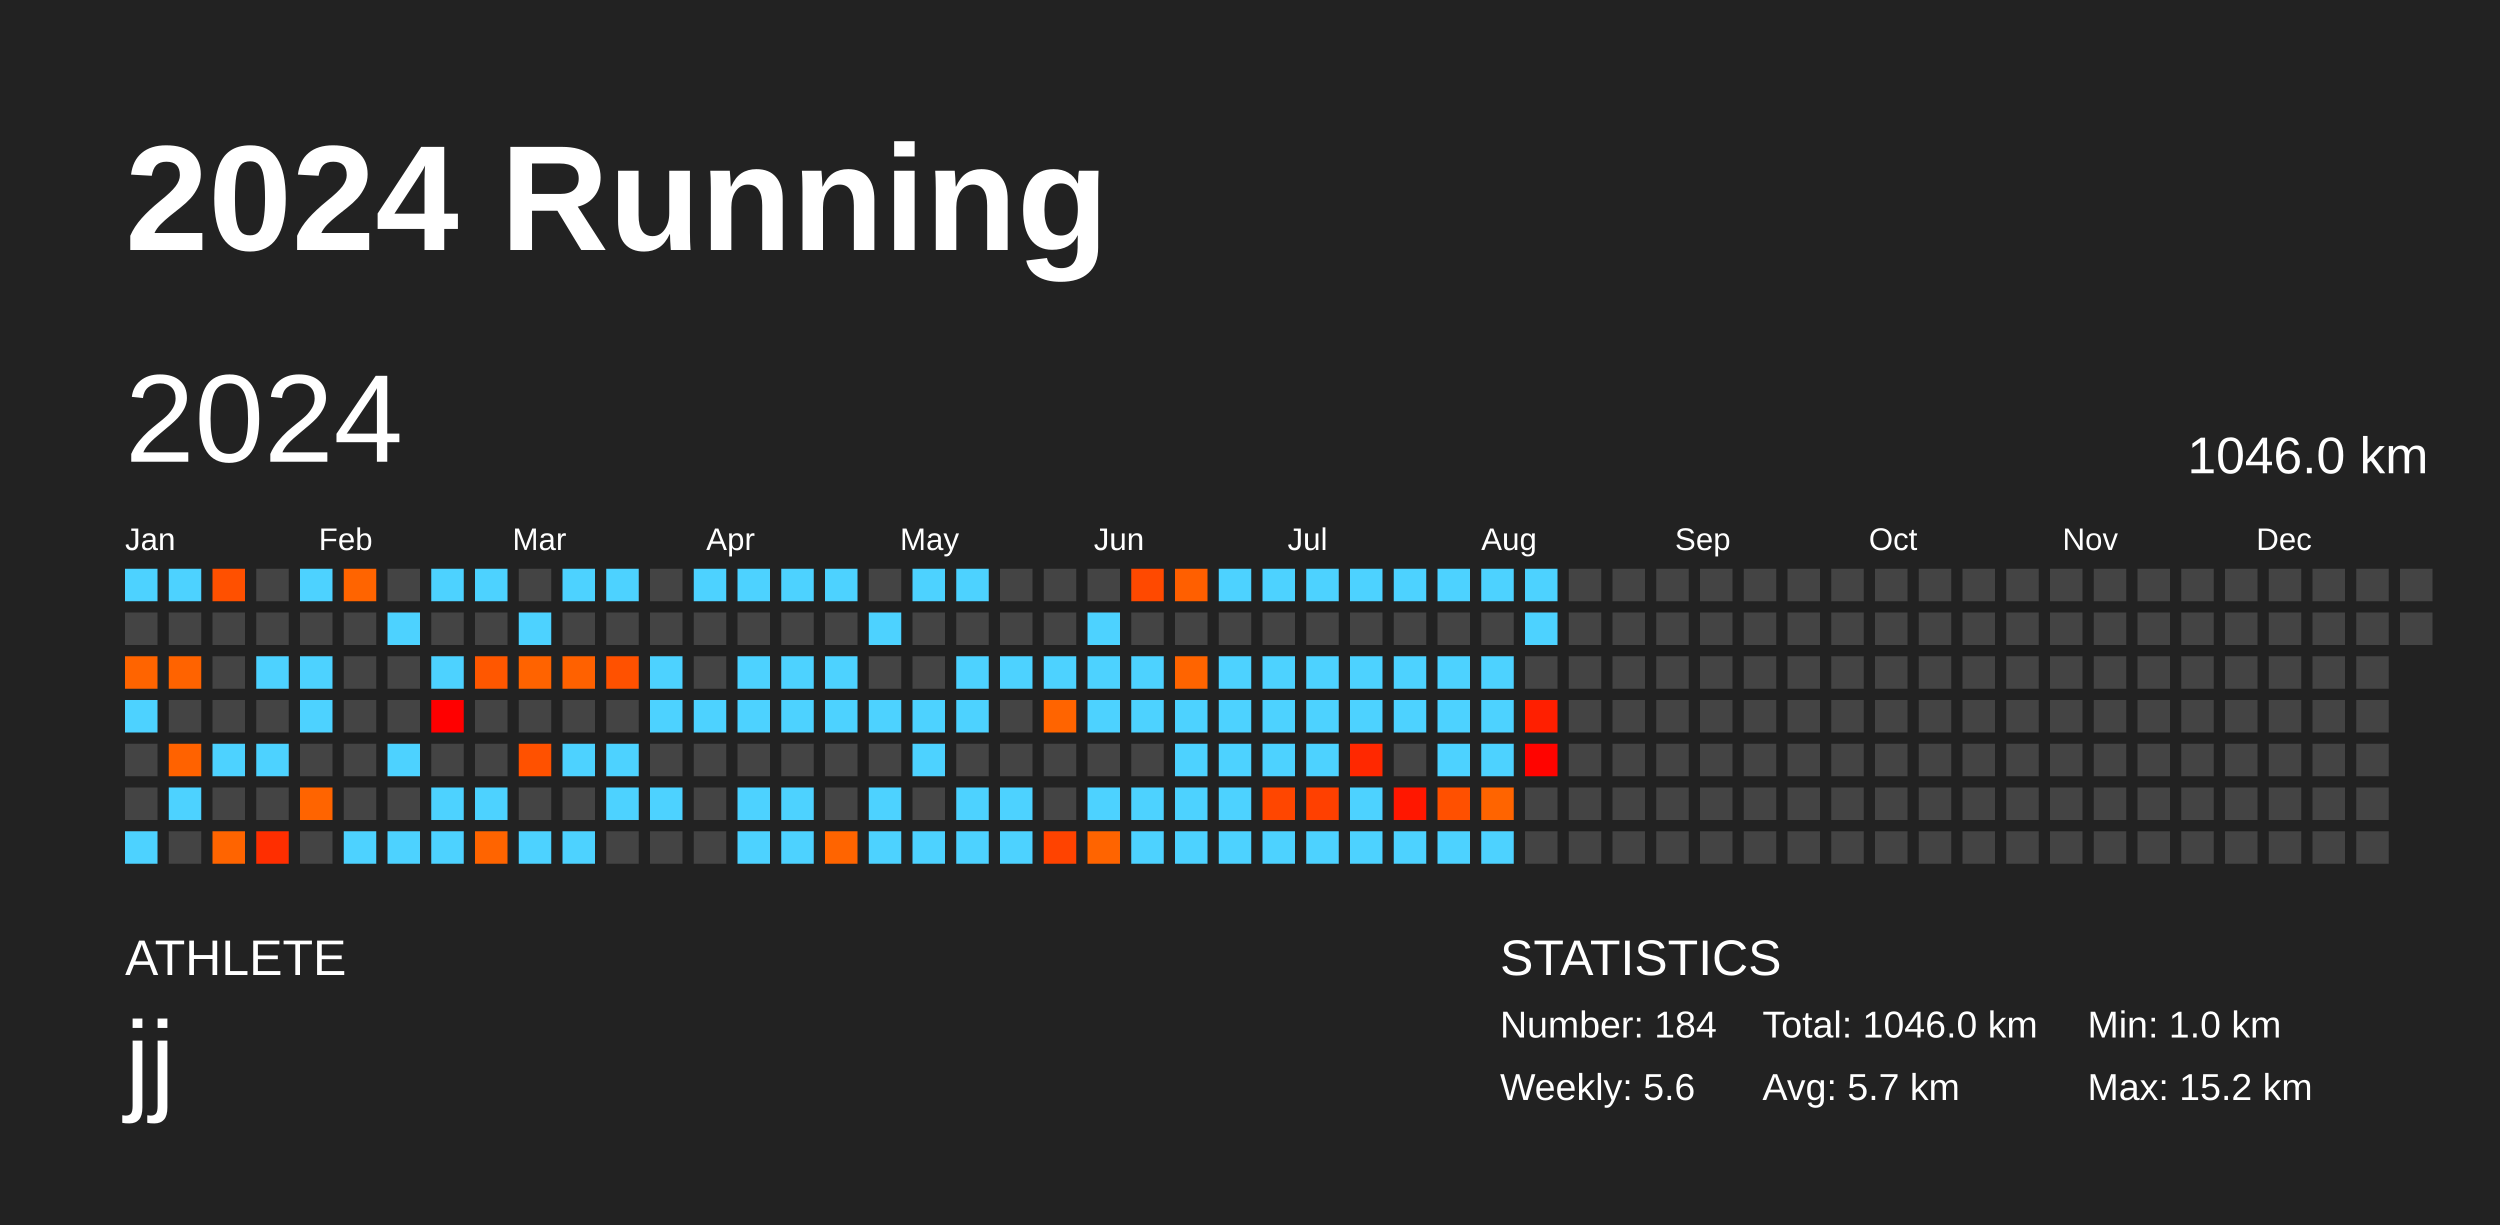
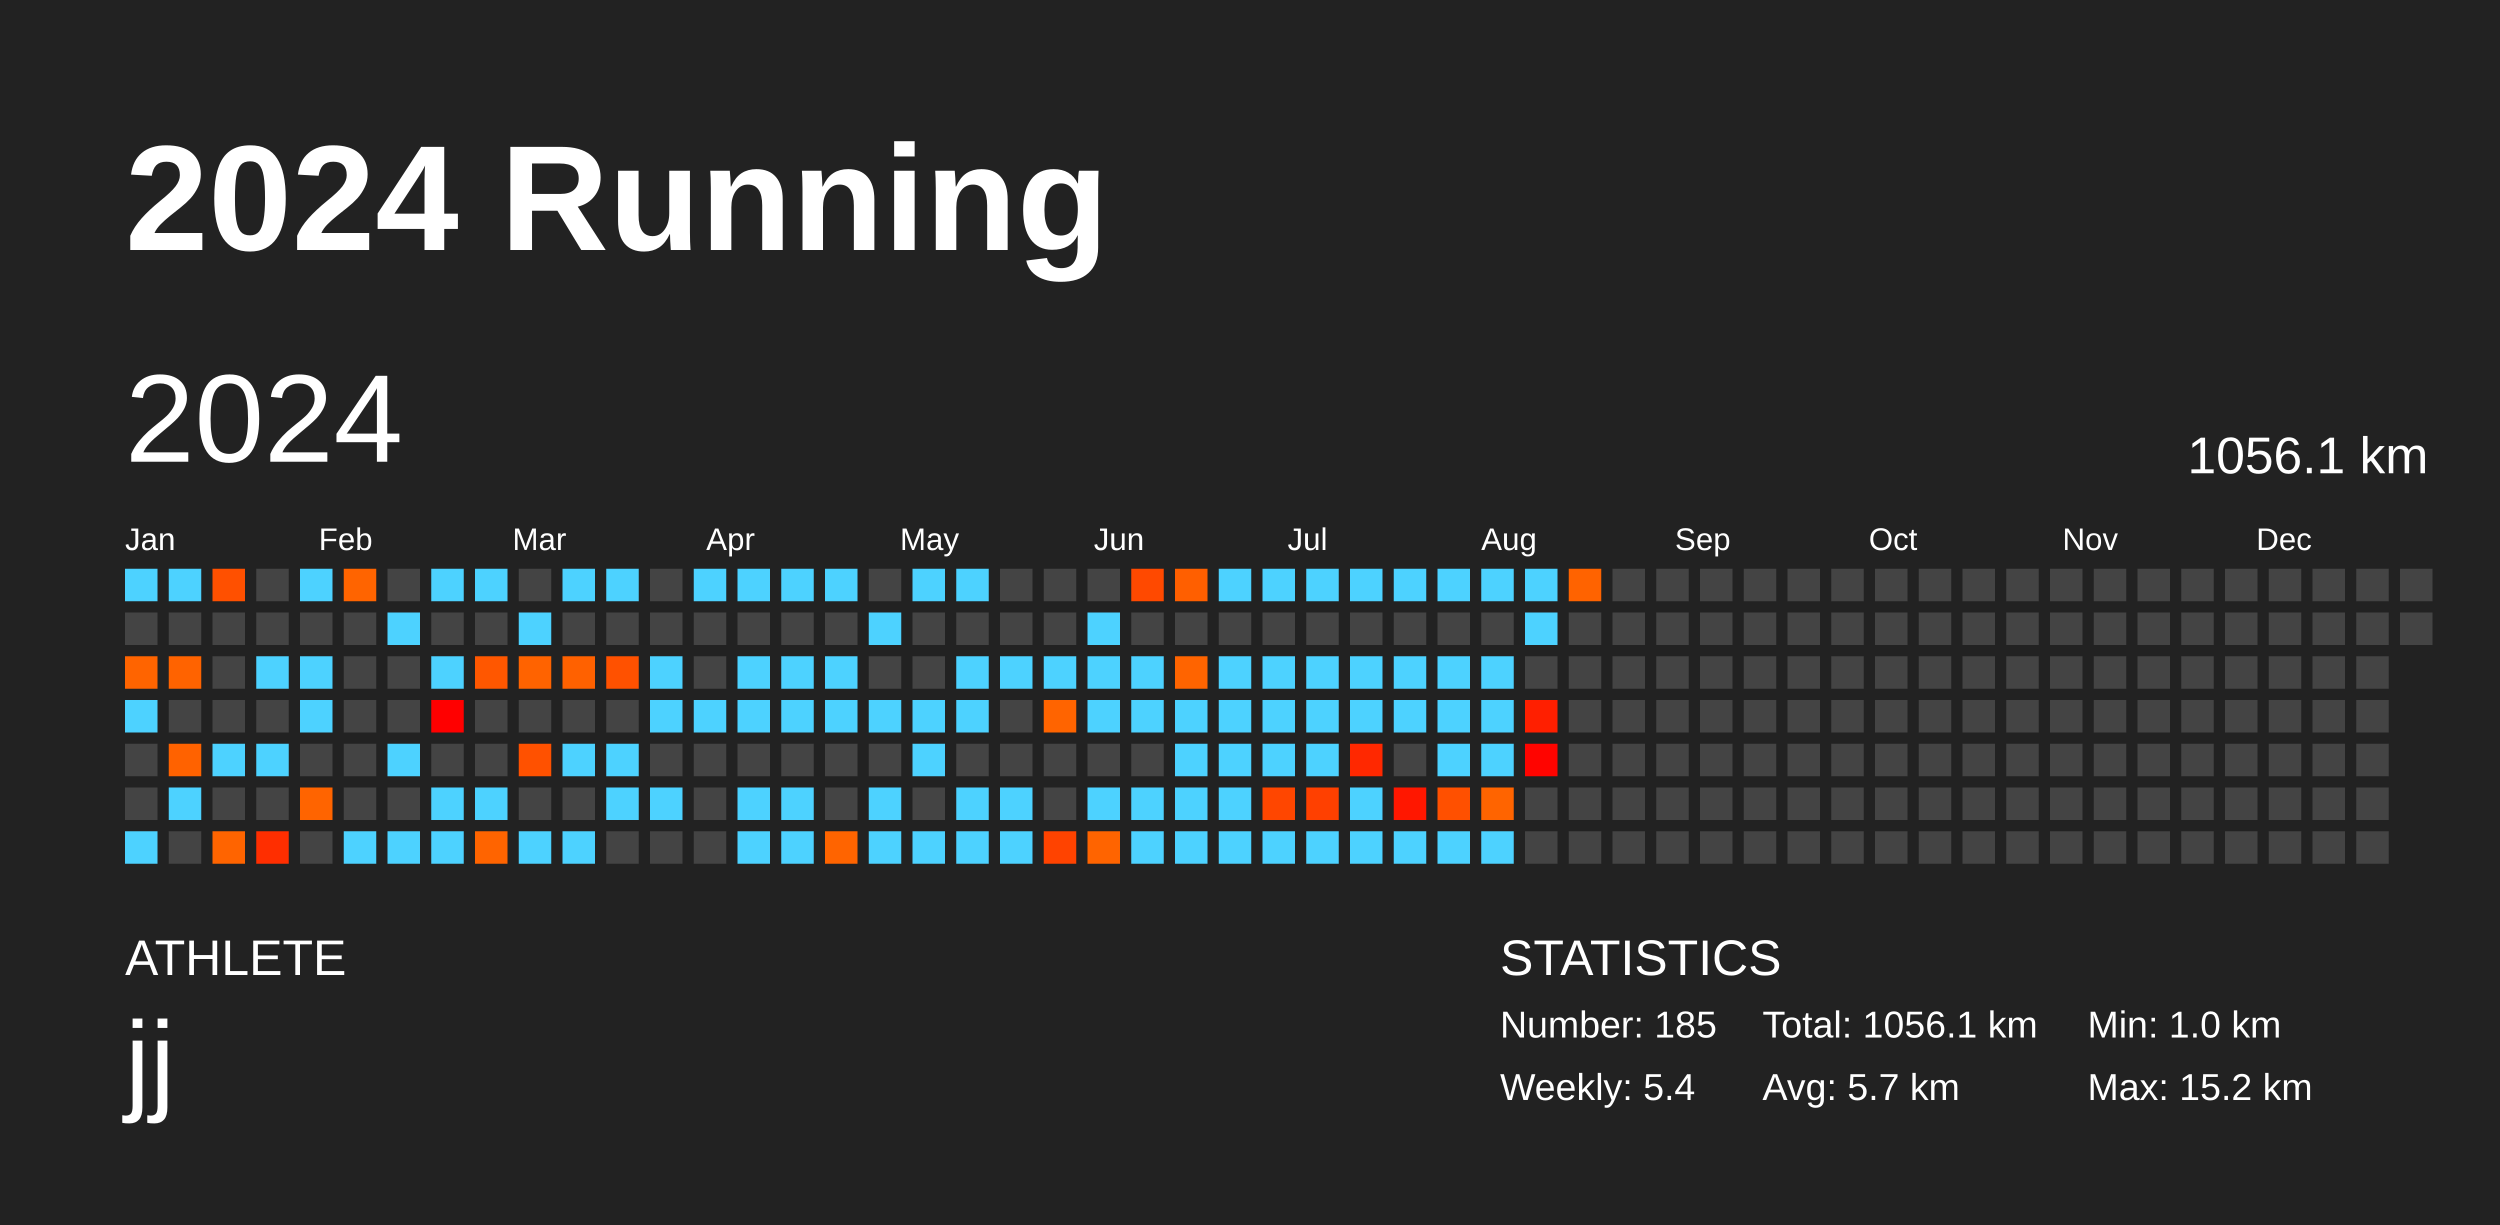
<svg xmlns="http://www.w3.org/2000/svg" baseProfile="full" height="98mm" version="1.1" viewBox="0,0,200,98" width="200mm">
  <defs />
  <rect fill="#222222" height="98" width="200" x="0" y="0" />
  <text fill="#FFFFFF" style="font-size:12px; font-family:Arial; font-weight:bold;" x="10" y="20">2024 Running</text>
  <text fill="#FFFFFF" style="font-size:4px; font-family:Arial" x="10" y="78">ATHLETE</text>
  <text fill="#FFFFFF" style="font-size:9px; font-family:Arial" x="10" y="88">jj</text>
  <text fill="#FFFFFF" style="font-size:4px; font-family:Arial" x="120" y="78">STATISTICS</text>
-   <text fill="#FFFFFF" style="font-size:3px; font-family:Arial" x="120" y="83">Number: 184</text>
-   <text fill="#FFFFFF" style="font-size:3px; font-family:Arial" x="120" y="88">Weekly: 5.6</text>
-   <text fill="#FFFFFF" style="font-size:3px; font-family:Arial" x="141" y="83">Total: 1046.0 km</text>
+   <text fill="#FFFFFF" style="font-size:3px; font-family:Arial" x="120" y="83">Number: 185</text>
+   <text fill="#FFFFFF" style="font-size:3px; font-family:Arial" x="120" y="88">Weekly: 5.4</text>
+   <text fill="#FFFFFF" style="font-size:3px; font-family:Arial" x="141" y="83">Total: 1056.1 km</text>
  <text fill="#FFFFFF" style="font-size:3px; font-family:Arial" x="141" y="88">Avg: 5.7 km</text>
  <text fill="#FFFFFF" style="font-size:3px; font-family:Arial" x="167" y="83">Min: 1.0 km</text>
  <text fill="#FFFFFF" style="font-size:3px; font-family:Arial" x="167" y="88">Max: 15.2 km</text>
  <text dominant-baseline="hanging" fill="#FFFFFF" style="font-size:10.0px; font-family:Arial;" x="10" y="30">2024</text>
-   <text dominant-baseline="hanging" fill="#FFFFFF" style="font-size:4.125px; font-family:Arial;" x="175" y="35">1046.0 km</text>
+   <text dominant-baseline="hanging" fill="#FFFFFF" style="font-size:4.125px; font-family:Arial;" x="175" y="35">1056.1 km</text>
  <text fill="#FFFFFF" style="font-size:2.5px; font-family:Arial" x="10.0" y="44">Jan</text>
  <text fill="#FFFFFF" style="font-size:2.5px; font-family:Arial" x="25.5" y="44">Feb</text>
  <text fill="#FFFFFF" style="font-size:2.5px; font-family:Arial" x="41.0" y="44">Mar</text>
  <text fill="#FFFFFF" style="font-size:2.5px; font-family:Arial" x="56.5" y="44">Apr</text>
  <text fill="#FFFFFF" style="font-size:2.5px; font-family:Arial" x="72.0" y="44">May</text>
  <text fill="#FFFFFF" style="font-size:2.5px; font-family:Arial" x="87.5" y="44">Jun</text>
  <text fill="#FFFFFF" style="font-size:2.5px; font-family:Arial" x="103.0" y="44">Jul</text>
  <text fill="#FFFFFF" style="font-size:2.5px; font-family:Arial" x="118.5" y="44">Aug</text>
  <text fill="#FFFFFF" style="font-size:2.5px; font-family:Arial" x="134.0" y="44">Sep</text>
  <text fill="#FFFFFF" style="font-size:2.5px; font-family:Arial" x="149.5" y="44">Oct</text>
  <text fill="#FFFFFF" style="font-size:2.5px; font-family:Arial" x="165.0" y="44">Nov</text>
  <text fill="#FFFFFF" style="font-size:2.5px; font-family:Arial" x="180.5" y="44">Dec</text>
  <rect fill="#4dd2ff" height="2.6" width="2.6" x="10.0" y="45.5" />
  <rect fill="#444444" height="2.6" width="2.6" x="10.0" y="49.0" />
  <rect fill="#ff6400" height="2.6" width="2.6" x="10.0" y="52.5" />
  <rect fill="#4dd2ff" height="2.6" width="2.6" x="10.0" y="56.0" />
  <rect fill="#444444" height="2.6" width="2.6" x="10.0" y="59.5" />
  <rect fill="#444444" height="2.6" width="2.6" x="10.0" y="63.0" />
  <rect fill="#4dd2ff" height="2.6" width="2.6" x="10.0" y="66.5" />
  <rect fill="#4dd2ff" height="2.6" width="2.6" x="13.5" y="45.5" />
  <rect fill="#444444" height="2.6" width="2.6" x="13.5" y="49.0" />
  <rect fill="#ff6300" height="2.6" width="2.6" x="13.5" y="52.5" />
  <rect fill="#444444" height="2.6" width="2.6" x="13.5" y="56.0" />
  <rect fill="#ff6200" height="2.6" width="2.6" x="13.5" y="59.5" />
  <rect fill="#4dd2ff" height="2.6" width="2.6" x="13.5" y="63.0" />
  <rect fill="#444444" height="2.6" width="2.6" x="13.5" y="66.5" />
  <rect fill="#ff5000" height="2.6" width="2.6" x="17.0" y="45.5" />
  <rect fill="#444444" height="2.6" width="2.6" x="17.0" y="49.0" />
  <rect fill="#444444" height="2.6" width="2.6" x="17.0" y="52.5" />
  <rect fill="#444444" height="2.6" width="2.6" x="17.0" y="56.0" />
  <rect fill="#4dd2ff" height="2.6" width="2.6" x="17.0" y="59.5" />
  <rect fill="#444444" height="2.6" width="2.6" x="17.0" y="63.0" />
  <rect fill="#ff6400" height="2.6" width="2.6" x="17.0" y="66.5" />
  <rect fill="#444444" height="2.6" width="2.6" x="20.5" y="45.5" />
  <rect fill="#444444" height="2.6" width="2.6" x="20.5" y="49.0" />
  <rect fill="#4dd2ff" height="2.6" width="2.6" x="20.5" y="52.5" />
  <rect fill="#444444" height="2.6" width="2.6" x="20.5" y="56.0" />
  <rect fill="#4dd2ff" height="2.6" width="2.6" x="20.5" y="59.5" />
  <rect fill="#444444" height="2.6" width="2.6" x="20.5" y="63.0" />
  <rect fill="#ff2e00" height="2.6" width="2.6" x="20.5" y="66.5" />
  <rect fill="#4dd2ff" height="2.6" width="2.6" x="24.0" y="45.5" />
  <rect fill="#444444" height="2.6" width="2.6" x="24.0" y="49.0" />
  <rect fill="#4dd2ff" height="2.6" width="2.6" x="24.0" y="52.5" />
  <rect fill="#4dd2ff" height="2.6" width="2.6" x="24.0" y="56.0" />
  <rect fill="#444444" height="2.6" width="2.6" x="24.0" y="59.5" />
  <rect fill="#ff6400" height="2.6" width="2.6" x="24.0" y="63.0" />
  <rect fill="#444444" height="2.6" width="2.6" x="24.0" y="66.5" />
  <rect fill="#ff6400" height="2.6" width="2.6" x="27.5" y="45.5" />
  <rect fill="#444444" height="2.6" width="2.6" x="27.5" y="49.0" />
  <rect fill="#444444" height="2.6" width="2.6" x="27.5" y="52.5" />
  <rect fill="#444444" height="2.6" width="2.6" x="27.5" y="56.0" />
  <rect fill="#444444" height="2.6" width="2.6" x="27.5" y="59.5" />
  <rect fill="#444444" height="2.6" width="2.6" x="27.5" y="63.0" />
  <rect fill="#4dd2ff" height="2.6" width="2.6" x="27.5" y="66.5" />
  <rect fill="#444444" height="2.6" width="2.6" x="31.0" y="45.5" />
  <rect fill="#4dd2ff" height="2.6" width="2.6" x="31.0" y="49.0" />
  <rect fill="#444444" height="2.6" width="2.6" x="31.0" y="52.5" />
  <rect fill="#444444" height="2.6" width="2.6" x="31.0" y="56.0" />
  <rect fill="#4dd2ff" height="2.6" width="2.6" x="31.0" y="59.5" />
  <rect fill="#444444" height="2.6" width="2.6" x="31.0" y="63.0" />
  <rect fill="#4dd2ff" height="2.6" width="2.6" x="31.0" y="66.5" />
  <rect fill="#4dd2ff" height="2.6" width="2.6" x="34.5" y="45.5" />
  <rect fill="#444444" height="2.6" width="2.6" x="34.5" y="49.0" />
  <rect fill="#4dd2ff" height="2.6" width="2.6" x="34.5" y="52.5" />
  <rect fill="#ff0000" height="2.6" width="2.6" x="34.5" y="56.0" />
  <rect fill="#444444" height="2.6" width="2.6" x="34.5" y="59.5" />
  <rect fill="#4dd2ff" height="2.6" width="2.6" x="34.5" y="63.0" />
  <rect fill="#4dd2ff" height="2.6" width="2.6" x="34.5" y="66.5" />
  <rect fill="#4dd2ff" height="2.6" width="2.6" x="38.0" y="45.5" />
  <rect fill="#444444" height="2.6" width="2.6" x="38.0" y="49.0" />
  <rect fill="#ff5700" height="2.6" width="2.6" x="38.0" y="52.5" />
  <rect fill="#444444" height="2.6" width="2.6" x="38.0" y="56.0" />
  <rect fill="#444444" height="2.6" width="2.6" x="38.0" y="59.5" />
  <rect fill="#4dd2ff" height="2.6" width="2.6" x="38.0" y="63.0" />
  <rect fill="#ff6400" height="2.6" width="2.6" x="38.0" y="66.5" />
  <rect fill="#444444" height="2.6" width="2.6" x="41.5" y="45.5" />
  <rect fill="#4dd2ff" height="2.6" width="2.6" x="41.5" y="49.0" />
  <rect fill="#ff6300" height="2.6" width="2.6" x="41.5" y="52.5" />
  <rect fill="#444444" height="2.6" width="2.6" x="41.5" y="56.0" />
  <rect fill="#ff5100" height="2.6" width="2.6" x="41.5" y="59.5" />
  <rect fill="#444444" height="2.6" width="2.6" x="41.5" y="63.0" />
  <rect fill="#4dd2ff" height="2.6" width="2.6" x="41.5" y="66.5" />
  <rect fill="#4dd2ff" height="2.6" width="2.6" x="45.0" y="45.5" />
  <rect fill="#444444" height="2.6" width="2.6" x="45.0" y="49.0" />
  <rect fill="#ff6100" height="2.6" width="2.6" x="45.0" y="52.5" />
  <rect fill="#444444" height="2.6" width="2.6" x="45.0" y="56.0" />
  <rect fill="#4dd2ff" height="2.6" width="2.6" x="45.0" y="59.5" />
  <rect fill="#444444" height="2.6" width="2.6" x="45.0" y="63.0" />
  <rect fill="#4dd2ff" height="2.6" width="2.6" x="45.0" y="66.5" />
  <rect fill="#4dd2ff" height="2.6" width="2.6" x="48.5" y="45.5" />
  <rect fill="#444444" height="2.6" width="2.6" x="48.5" y="49.0" />
  <rect fill="#ff5100" height="2.6" width="2.6" x="48.5" y="52.5" />
  <rect fill="#444444" height="2.6" width="2.6" x="48.5" y="56.0" />
  <rect fill="#4dd2ff" height="2.6" width="2.6" x="48.5" y="59.5" />
  <rect fill="#4dd2ff" height="2.6" width="2.6" x="48.5" y="63.0" />
  <rect fill="#444444" height="2.6" width="2.6" x="48.5" y="66.5" />
  <rect fill="#444444" height="2.6" width="2.6" x="52.0" y="45.5" />
  <rect fill="#444444" height="2.6" width="2.6" x="52.0" y="49.0" />
  <rect fill="#4dd2ff" height="2.6" width="2.6" x="52.0" y="52.5" />
  <rect fill="#4dd2ff" height="2.6" width="2.6" x="52.0" y="56.0" />
  <rect fill="#444444" height="2.6" width="2.6" x="52.0" y="59.5" />
  <rect fill="#4dd2ff" height="2.6" width="2.6" x="52.0" y="63.0" />
  <rect fill="#444444" height="2.6" width="2.6" x="52.0" y="66.5" />
  <rect fill="#4dd2ff" height="2.6" width="2.6" x="55.5" y="45.5" />
  <rect fill="#444444" height="2.6" width="2.6" x="55.5" y="49.0" />
  <rect fill="#444444" height="2.6" width="2.6" x="55.5" y="52.5" />
  <rect fill="#4dd2ff" height="2.6" width="2.6" x="55.5" y="56.0" />
  <rect fill="#444444" height="2.6" width="2.6" x="55.5" y="59.5" />
  <rect fill="#444444" height="2.6" width="2.6" x="55.5" y="63.0" />
  <rect fill="#444444" height="2.6" width="2.6" x="55.5" y="66.5" />
  <rect fill="#4dd2ff" height="2.6" width="2.6" x="59.0" y="45.5" />
  <rect fill="#444444" height="2.6" width="2.6" x="59.0" y="49.0" />
  <rect fill="#4dd2ff" height="2.6" width="2.6" x="59.0" y="52.5" />
  <rect fill="#4dd2ff" height="2.6" width="2.6" x="59.0" y="56.0" />
  <rect fill="#444444" height="2.6" width="2.6" x="59.0" y="59.5" />
  <rect fill="#4dd2ff" height="2.6" width="2.6" x="59.0" y="63.0" />
  <rect fill="#4dd2ff" height="2.6" width="2.6" x="59.0" y="66.5" />
  <rect fill="#4dd2ff" height="2.6" width="2.6" x="62.5" y="45.5" />
  <rect fill="#444444" height="2.6" width="2.6" x="62.5" y="49.0" />
  <rect fill="#4dd2ff" height="2.6" width="2.6" x="62.5" y="52.5" />
  <rect fill="#4dd2ff" height="2.6" width="2.6" x="62.5" y="56.0" />
  <rect fill="#444444" height="2.6" width="2.6" x="62.5" y="59.5" />
  <rect fill="#4dd2ff" height="2.6" width="2.6" x="62.5" y="63.0" />
  <rect fill="#4dd2ff" height="2.6" width="2.6" x="62.5" y="66.5" />
  <rect fill="#4dd2ff" height="2.6" width="2.6" x="66.0" y="45.5" />
  <rect fill="#444444" height="2.6" width="2.6" x="66.0" y="49.0" />
  <rect fill="#4dd2ff" height="2.6" width="2.6" x="66.0" y="52.5" />
  <rect fill="#4dd2ff" height="2.6" width="2.6" x="66.0" y="56.0" />
  <rect fill="#444444" height="2.6" width="2.6" x="66.0" y="59.5" />
  <rect fill="#444444" height="2.6" width="2.6" x="66.0" y="63.0" />
  <rect fill="#ff6400" height="2.6" width="2.6" x="66.0" y="66.5" />
  <rect fill="#444444" height="2.6" width="2.6" x="69.5" y="45.5" />
  <rect fill="#4dd2ff" height="2.6" width="2.6" x="69.5" y="49.0" />
  <rect fill="#444444" height="2.6" width="2.6" x="69.5" y="52.5" />
  <rect fill="#4dd2ff" height="2.6" width="2.6" x="69.5" y="56.0" />
  <rect fill="#444444" height="2.6" width="2.6" x="69.5" y="59.5" />
  <rect fill="#4dd2ff" height="2.6" width="2.6" x="69.5" y="63.0" />
  <rect fill="#4dd2ff" height="2.6" width="2.6" x="69.5" y="66.5" />
  <rect fill="#4dd2ff" height="2.6" width="2.6" x="73.0" y="45.5" />
  <rect fill="#444444" height="2.6" width="2.6" x="73.0" y="49.0" />
  <rect fill="#444444" height="2.6" width="2.6" x="73.0" y="52.5" />
  <rect fill="#4dd2ff" height="2.6" width="2.6" x="73.0" y="56.0" />
  <rect fill="#4dd2ff" height="2.6" width="2.6" x="73.0" y="59.5" />
  <rect fill="#444444" height="2.6" width="2.6" x="73.0" y="63.0" />
  <rect fill="#4dd2ff" height="2.6" width="2.6" x="73.0" y="66.5" />
  <rect fill="#4dd2ff" height="2.6" width="2.6" x="76.5" y="45.5" />
  <rect fill="#444444" height="2.6" width="2.6" x="76.5" y="49.0" />
  <rect fill="#4dd2ff" height="2.6" width="2.6" x="76.5" y="52.5" />
  <rect fill="#4dd2ff" height="2.6" width="2.6" x="76.5" y="56.0" />
  <rect fill="#444444" height="2.6" width="2.6" x="76.5" y="59.5" />
  <rect fill="#4dd2ff" height="2.6" width="2.6" x="76.5" y="63.0" />
  <rect fill="#4dd2ff" height="2.6" width="2.6" x="76.5" y="66.5" />
  <rect fill="#444444" height="2.6" width="2.6" x="80.0" y="45.5" />
  <rect fill="#444444" height="2.6" width="2.6" x="80.0" y="49.0" />
  <rect fill="#4dd2ff" height="2.6" width="2.6" x="80.0" y="52.5" />
  <rect fill="#444444" height="2.6" width="2.6" x="80.0" y="56.0" />
  <rect fill="#444444" height="2.6" width="2.6" x="80.0" y="59.5" />
  <rect fill="#4dd2ff" height="2.6" width="2.6" x="80.0" y="63.0" />
  <rect fill="#4dd2ff" height="2.6" width="2.6" x="80.0" y="66.5" />
  <rect fill="#444444" height="2.6" width="2.6" x="83.5" y="45.5" />
  <rect fill="#444444" height="2.6" width="2.6" x="83.5" y="49.0" />
  <rect fill="#4dd2ff" height="2.6" width="2.6" x="83.5" y="52.5" />
  <rect fill="#ff6400" height="2.6" width="2.6" x="83.5" y="56.0" />
  <rect fill="#444444" height="2.6" width="2.6" x="83.5" y="59.5" />
  <rect fill="#444444" height="2.6" width="2.6" x="83.5" y="63.0" />
  <rect fill="#ff4300" height="2.6" width="2.6" x="83.5" y="66.5" />
  <rect fill="#444444" height="2.6" width="2.6" x="87.0" y="45.5" />
  <rect fill="#4dd2ff" height="2.6" width="2.6" x="87.0" y="49.0" />
  <rect fill="#4dd2ff" height="2.6" width="2.6" x="87.0" y="52.5" />
  <rect fill="#4dd2ff" height="2.6" width="2.6" x="87.0" y="56.0" />
  <rect fill="#444444" height="2.6" width="2.6" x="87.0" y="59.5" />
  <rect fill="#4dd2ff" height="2.6" width="2.6" x="87.0" y="63.0" />
  <rect fill="#ff6400" height="2.6" width="2.6" x="87.0" y="66.5" />
  <rect fill="#ff4900" height="2.6" width="2.6" x="90.5" y="45.5" />
  <rect fill="#444444" height="2.6" width="2.6" x="90.5" y="49.0" />
  <rect fill="#4dd2ff" height="2.6" width="2.6" x="90.5" y="52.5" />
  <rect fill="#4dd2ff" height="2.6" width="2.6" x="90.5" y="56.0" />
  <rect fill="#444444" height="2.6" width="2.6" x="90.5" y="59.5" />
  <rect fill="#4dd2ff" height="2.6" width="2.6" x="90.5" y="63.0" />
  <rect fill="#4dd2ff" height="2.6" width="2.6" x="90.5" y="66.5" />
  <rect fill="#ff5f00" height="2.6" width="2.6" x="94.0" y="45.5" />
  <rect fill="#444444" height="2.6" width="2.6" x="94.0" y="49.0" />
  <rect fill="#ff6400" height="2.6" width="2.6" x="94.0" y="52.5" />
  <rect fill="#4dd2ff" height="2.6" width="2.6" x="94.0" y="56.0" />
  <rect fill="#4dd2ff" height="2.6" width="2.6" x="94.0" y="59.5" />
  <rect fill="#4dd2ff" height="2.6" width="2.6" x="94.0" y="63.0" />
  <rect fill="#4dd2ff" height="2.6" width="2.6" x="94.0" y="66.5" />
  <rect fill="#4dd2ff" height="2.6" width="2.6" x="97.5" y="45.5" />
  <rect fill="#444444" height="2.6" width="2.6" x="97.5" y="49.0" />
  <rect fill="#4dd2ff" height="2.6" width="2.6" x="97.5" y="52.5" />
  <rect fill="#4dd2ff" height="2.6" width="2.6" x="97.5" y="56.0" />
  <rect fill="#4dd2ff" height="2.6" width="2.6" x="97.5" y="59.5" />
  <rect fill="#4dd2ff" height="2.6" width="2.6" x="97.5" y="63.0" />
  <rect fill="#4dd2ff" height="2.6" width="2.6" x="97.5" y="66.5" />
  <rect fill="#4dd2ff" height="2.6" width="2.6" x="101.0" y="45.5" />
  <rect fill="#444444" height="2.6" width="2.6" x="101.0" y="49.0" />
  <rect fill="#4dd2ff" height="2.6" width="2.6" x="101.0" y="52.5" />
  <rect fill="#4dd2ff" height="2.6" width="2.6" x="101.0" y="56.0" />
  <rect fill="#4dd2ff" height="2.6" width="2.6" x="101.0" y="59.5" />
  <rect fill="#ff4600" height="2.6" width="2.6" x="101.0" y="63.0" />
  <rect fill="#4dd2ff" height="2.6" width="2.6" x="101.0" y="66.5" />
  <rect fill="#4dd2ff" height="2.6" width="2.6" x="104.5" y="45.5" />
  <rect fill="#444444" height="2.6" width="2.6" x="104.5" y="49.0" />
  <rect fill="#4dd2ff" height="2.6" width="2.6" x="104.5" y="52.5" />
  <rect fill="#4dd2ff" height="2.6" width="2.6" x="104.5" y="56.0" />
  <rect fill="#4dd2ff" height="2.6" width="2.6" x="104.5" y="59.5" />
  <rect fill="#ff4000" height="2.6" width="2.6" x="104.5" y="63.0" />
  <rect fill="#4dd2ff" height="2.6" width="2.6" x="104.5" y="66.5" />
  <rect fill="#4dd2ff" height="2.6" width="2.6" x="108.0" y="45.5" />
  <rect fill="#444444" height="2.6" width="2.6" x="108.0" y="49.0" />
  <rect fill="#4dd2ff" height="2.6" width="2.6" x="108.0" y="52.5" />
  <rect fill="#4dd2ff" height="2.6" width="2.6" x="108.0" y="56.0" />
  <rect fill="#ff2800" height="2.6" width="2.6" x="108.0" y="59.5" />
  <rect fill="#4dd2ff" height="2.6" width="2.6" x="108.0" y="63.0" />
  <rect fill="#4dd2ff" height="2.6" width="2.6" x="108.0" y="66.5" />
  <rect fill="#4dd2ff" height="2.6" width="2.6" x="111.5" y="45.5" />
  <rect fill="#444444" height="2.6" width="2.6" x="111.5" y="49.0" />
  <rect fill="#4dd2ff" height="2.6" width="2.6" x="111.5" y="52.5" />
  <rect fill="#4dd2ff" height="2.6" width="2.6" x="111.5" y="56.0" />
  <rect fill="#444444" height="2.6" width="2.6" x="111.5" y="59.5" />
  <rect fill="#ff1700" height="2.6" width="2.6" x="111.5" y="63.0" />
  <rect fill="#4dd2ff" height="2.6" width="2.6" x="111.5" y="66.5" />
  <rect fill="#4dd2ff" height="2.6" width="2.6" x="115.0" y="45.5" />
  <rect fill="#444444" height="2.6" width="2.6" x="115.0" y="49.0" />
  <rect fill="#4dd2ff" height="2.6" width="2.6" x="115.0" y="52.5" />
  <rect fill="#4dd2ff" height="2.6" width="2.6" x="115.0" y="56.0" />
  <rect fill="#4dd2ff" height="2.6" width="2.6" x="115.0" y="59.5" />
  <rect fill="#ff5000" height="2.6" width="2.6" x="115.0" y="63.0" />
  <rect fill="#4dd2ff" height="2.6" width="2.6" x="115.0" y="66.5" />
  <rect fill="#4dd2ff" height="2.6" width="2.6" x="118.5" y="45.5" />
  <rect fill="#444444" height="2.6" width="2.6" x="118.5" y="49.0" />
  <rect fill="#4dd2ff" height="2.6" width="2.6" x="118.5" y="52.5" />
  <rect fill="#4dd2ff" height="2.6" width="2.6" x="118.5" y="56.0" />
  <rect fill="#4dd2ff" height="2.6" width="2.6" x="118.5" y="59.5" />
  <rect fill="#ff6400" height="2.6" width="2.6" x="118.5" y="63.0" />
  <rect fill="#4dd2ff" height="2.6" width="2.6" x="118.5" y="66.5" />
  <rect fill="#4dd2ff" height="2.6" width="2.6" x="122.0" y="45.5" />
  <rect fill="#4dd2ff" height="2.6" width="2.6" x="122.0" y="49.0" />
  <rect fill="#444444" height="2.6" width="2.6" x="122.0" y="52.5" />
  <rect fill="#ff1f00" height="2.6" width="2.6" x="122.0" y="56.0" />
  <rect fill="#ff0400" height="2.6" width="2.6" x="122.0" y="59.5" />
  <rect fill="#444444" height="2.6" width="2.6" x="122.0" y="63.0" />
  <rect fill="#444444" height="2.6" width="2.6" x="122.0" y="66.5" />
-   <rect fill="#444444" height="2.6" width="2.6" x="125.5" y="45.5" />
+   <rect fill="#ff6300" height="2.6" width="2.6" x="125.5" y="45.5" />
  <rect fill="#444444" height="2.6" width="2.6" x="125.5" y="49.0" />
  <rect fill="#444444" height="2.6" width="2.6" x="125.5" y="52.5" />
  <rect fill="#444444" height="2.6" width="2.6" x="125.5" y="56.0" />
  <rect fill="#444444" height="2.6" width="2.6" x="125.5" y="59.5" />
  <rect fill="#444444" height="2.6" width="2.6" x="125.5" y="63.0" />
  <rect fill="#444444" height="2.6" width="2.6" x="125.5" y="66.5" />
  <rect fill="#444444" height="2.6" width="2.6" x="129.0" y="45.5" />
  <rect fill="#444444" height="2.6" width="2.6" x="129.0" y="49.0" />
  <rect fill="#444444" height="2.6" width="2.6" x="129.0" y="52.5" />
  <rect fill="#444444" height="2.6" width="2.6" x="129.0" y="56.0" />
  <rect fill="#444444" height="2.6" width="2.6" x="129.0" y="59.5" />
  <rect fill="#444444" height="2.6" width="2.6" x="129.0" y="63.0" />
  <rect fill="#444444" height="2.6" width="2.6" x="129.0" y="66.5" />
  <rect fill="#444444" height="2.6" width="2.6" x="132.5" y="45.5" />
  <rect fill="#444444" height="2.6" width="2.6" x="132.5" y="49.0" />
  <rect fill="#444444" height="2.6" width="2.6" x="132.5" y="52.5" />
  <rect fill="#444444" height="2.6" width="2.6" x="132.5" y="56.0" />
  <rect fill="#444444" height="2.6" width="2.6" x="132.5" y="59.5" />
  <rect fill="#444444" height="2.6" width="2.6" x="132.5" y="63.0" />
  <rect fill="#444444" height="2.6" width="2.6" x="132.5" y="66.5" />
  <rect fill="#444444" height="2.6" width="2.6" x="136.0" y="45.5" />
  <rect fill="#444444" height="2.6" width="2.6" x="136.0" y="49.0" />
  <rect fill="#444444" height="2.6" width="2.6" x="136.0" y="52.5" />
  <rect fill="#444444" height="2.6" width="2.6" x="136.0" y="56.0" />
  <rect fill="#444444" height="2.6" width="2.6" x="136.0" y="59.5" />
  <rect fill="#444444" height="2.6" width="2.6" x="136.0" y="63.0" />
  <rect fill="#444444" height="2.6" width="2.6" x="136.0" y="66.5" />
  <rect fill="#444444" height="2.6" width="2.6" x="139.5" y="45.5" />
  <rect fill="#444444" height="2.6" width="2.6" x="139.5" y="49.0" />
  <rect fill="#444444" height="2.6" width="2.6" x="139.5" y="52.5" />
  <rect fill="#444444" height="2.6" width="2.6" x="139.5" y="56.0" />
  <rect fill="#444444" height="2.6" width="2.6" x="139.5" y="59.5" />
  <rect fill="#444444" height="2.6" width="2.6" x="139.5" y="63.0" />
  <rect fill="#444444" height="2.6" width="2.6" x="139.5" y="66.5" />
  <rect fill="#444444" height="2.6" width="2.6" x="143.0" y="45.5" />
  <rect fill="#444444" height="2.6" width="2.6" x="143.0" y="49.0" />
  <rect fill="#444444" height="2.6" width="2.6" x="143.0" y="52.5" />
  <rect fill="#444444" height="2.6" width="2.6" x="143.0" y="56.0" />
  <rect fill="#444444" height="2.6" width="2.6" x="143.0" y="59.5" />
  <rect fill="#444444" height="2.6" width="2.6" x="143.0" y="63.0" />
  <rect fill="#444444" height="2.6" width="2.6" x="143.0" y="66.5" />
  <rect fill="#444444" height="2.6" width="2.6" x="146.5" y="45.5" />
  <rect fill="#444444" height="2.6" width="2.6" x="146.5" y="49.0" />
  <rect fill="#444444" height="2.6" width="2.6" x="146.5" y="52.5" />
  <rect fill="#444444" height="2.6" width="2.6" x="146.5" y="56.0" />
  <rect fill="#444444" height="2.6" width="2.6" x="146.5" y="59.5" />
  <rect fill="#444444" height="2.6" width="2.6" x="146.5" y="63.0" />
  <rect fill="#444444" height="2.6" width="2.6" x="146.5" y="66.5" />
  <rect fill="#444444" height="2.6" width="2.6" x="150.0" y="45.5" />
  <rect fill="#444444" height="2.6" width="2.6" x="150.0" y="49.0" />
  <rect fill="#444444" height="2.6" width="2.6" x="150.0" y="52.5" />
  <rect fill="#444444" height="2.6" width="2.6" x="150.0" y="56.0" />
  <rect fill="#444444" height="2.6" width="2.6" x="150.0" y="59.5" />
  <rect fill="#444444" height="2.6" width="2.6" x="150.0" y="63.0" />
  <rect fill="#444444" height="2.6" width="2.6" x="150.0" y="66.5" />
  <rect fill="#444444" height="2.6" width="2.6" x="153.5" y="45.5" />
  <rect fill="#444444" height="2.6" width="2.6" x="153.5" y="49.0" />
  <rect fill="#444444" height="2.6" width="2.6" x="153.5" y="52.5" />
  <rect fill="#444444" height="2.6" width="2.6" x="153.5" y="56.0" />
  <rect fill="#444444" height="2.6" width="2.6" x="153.5" y="59.5" />
  <rect fill="#444444" height="2.6" width="2.6" x="153.5" y="63.0" />
  <rect fill="#444444" height="2.6" width="2.6" x="153.5" y="66.5" />
  <rect fill="#444444" height="2.6" width="2.6" x="157.0" y="45.5" />
  <rect fill="#444444" height="2.6" width="2.6" x="157.0" y="49.0" />
  <rect fill="#444444" height="2.6" width="2.6" x="157.0" y="52.5" />
  <rect fill="#444444" height="2.6" width="2.6" x="157.0" y="56.0" />
  <rect fill="#444444" height="2.6" width="2.6" x="157.0" y="59.5" />
  <rect fill="#444444" height="2.6" width="2.6" x="157.0" y="63.0" />
  <rect fill="#444444" height="2.6" width="2.6" x="157.0" y="66.5" />
  <rect fill="#444444" height="2.6" width="2.6" x="160.5" y="45.5" />
  <rect fill="#444444" height="2.6" width="2.6" x="160.5" y="49.0" />
  <rect fill="#444444" height="2.6" width="2.6" x="160.5" y="52.5" />
  <rect fill="#444444" height="2.6" width="2.6" x="160.5" y="56.0" />
  <rect fill="#444444" height="2.6" width="2.6" x="160.5" y="59.5" />
  <rect fill="#444444" height="2.6" width="2.6" x="160.5" y="63.0" />
  <rect fill="#444444" height="2.6" width="2.6" x="160.5" y="66.5" />
  <rect fill="#444444" height="2.6" width="2.6" x="164.0" y="45.5" />
  <rect fill="#444444" height="2.6" width="2.6" x="164.0" y="49.0" />
  <rect fill="#444444" height="2.6" width="2.6" x="164.0" y="52.5" />
  <rect fill="#444444" height="2.6" width="2.6" x="164.0" y="56.0" />
  <rect fill="#444444" height="2.6" width="2.6" x="164.0" y="59.5" />
  <rect fill="#444444" height="2.6" width="2.6" x="164.0" y="63.0" />
  <rect fill="#444444" height="2.6" width="2.6" x="164.0" y="66.5" />
  <rect fill="#444444" height="2.6" width="2.6" x="167.5" y="45.5" />
  <rect fill="#444444" height="2.6" width="2.6" x="167.5" y="49.0" />
  <rect fill="#444444" height="2.6" width="2.6" x="167.5" y="52.5" />
  <rect fill="#444444" height="2.6" width="2.6" x="167.5" y="56.0" />
  <rect fill="#444444" height="2.6" width="2.6" x="167.5" y="59.5" />
  <rect fill="#444444" height="2.6" width="2.6" x="167.5" y="63.0" />
  <rect fill="#444444" height="2.6" width="2.6" x="167.5" y="66.5" />
  <rect fill="#444444" height="2.6" width="2.6" x="171.0" y="45.5" />
  <rect fill="#444444" height="2.6" width="2.6" x="171.0" y="49.0" />
  <rect fill="#444444" height="2.6" width="2.6" x="171.0" y="52.5" />
  <rect fill="#444444" height="2.6" width="2.6" x="171.0" y="56.0" />
  <rect fill="#444444" height="2.6" width="2.6" x="171.0" y="59.5" />
  <rect fill="#444444" height="2.6" width="2.6" x="171.0" y="63.0" />
  <rect fill="#444444" height="2.6" width="2.6" x="171.0" y="66.5" />
  <rect fill="#444444" height="2.6" width="2.6" x="174.5" y="45.5" />
  <rect fill="#444444" height="2.6" width="2.6" x="174.5" y="49.0" />
  <rect fill="#444444" height="2.6" width="2.6" x="174.5" y="52.5" />
  <rect fill="#444444" height="2.6" width="2.6" x="174.5" y="56.0" />
  <rect fill="#444444" height="2.6" width="2.6" x="174.5" y="59.5" />
  <rect fill="#444444" height="2.6" width="2.6" x="174.5" y="63.0" />
  <rect fill="#444444" height="2.6" width="2.6" x="174.5" y="66.5" />
  <rect fill="#444444" height="2.6" width="2.6" x="178.0" y="45.5" />
  <rect fill="#444444" height="2.6" width="2.6" x="178.0" y="49.0" />
  <rect fill="#444444" height="2.6" width="2.6" x="178.0" y="52.5" />
  <rect fill="#444444" height="2.6" width="2.6" x="178.0" y="56.0" />
  <rect fill="#444444" height="2.6" width="2.6" x="178.0" y="59.5" />
  <rect fill="#444444" height="2.6" width="2.6" x="178.0" y="63.0" />
  <rect fill="#444444" height="2.6" width="2.6" x="178.0" y="66.5" />
  <rect fill="#444444" height="2.6" width="2.6" x="181.5" y="45.5" />
  <rect fill="#444444" height="2.6" width="2.6" x="181.5" y="49.0" />
  <rect fill="#444444" height="2.6" width="2.6" x="181.5" y="52.5" />
  <rect fill="#444444" height="2.6" width="2.6" x="181.5" y="56.0" />
  <rect fill="#444444" height="2.6" width="2.6" x="181.5" y="59.5" />
  <rect fill="#444444" height="2.6" width="2.6" x="181.5" y="63.0" />
  <rect fill="#444444" height="2.6" width="2.6" x="181.5" y="66.5" />
  <rect fill="#444444" height="2.6" width="2.6" x="185.0" y="45.5" />
  <rect fill="#444444" height="2.6" width="2.6" x="185.0" y="49.0" />
  <rect fill="#444444" height="2.6" width="2.6" x="185.0" y="52.5" />
  <rect fill="#444444" height="2.6" width="2.6" x="185.0" y="56.0" />
  <rect fill="#444444" height="2.6" width="2.6" x="185.0" y="59.5" />
  <rect fill="#444444" height="2.6" width="2.6" x="185.0" y="63.0" />
  <rect fill="#444444" height="2.6" width="2.6" x="185.0" y="66.5" />
  <rect fill="#444444" height="2.6" width="2.6" x="188.5" y="45.5" />
  <rect fill="#444444" height="2.6" width="2.6" x="188.5" y="49.0" />
  <rect fill="#444444" height="2.6" width="2.6" x="188.5" y="52.5" />
  <rect fill="#444444" height="2.6" width="2.6" x="188.5" y="56.0" />
  <rect fill="#444444" height="2.6" width="2.6" x="188.5" y="59.5" />
  <rect fill="#444444" height="2.6" width="2.6" x="188.5" y="63.0" />
  <rect fill="#444444" height="2.6" width="2.6" x="188.5" y="66.5" />
  <rect fill="#444444" height="2.6" width="2.6" x="192.0" y="45.5" />
  <rect fill="#444444" height="2.6" width="2.6" x="192.0" y="49.0" />
</svg>
